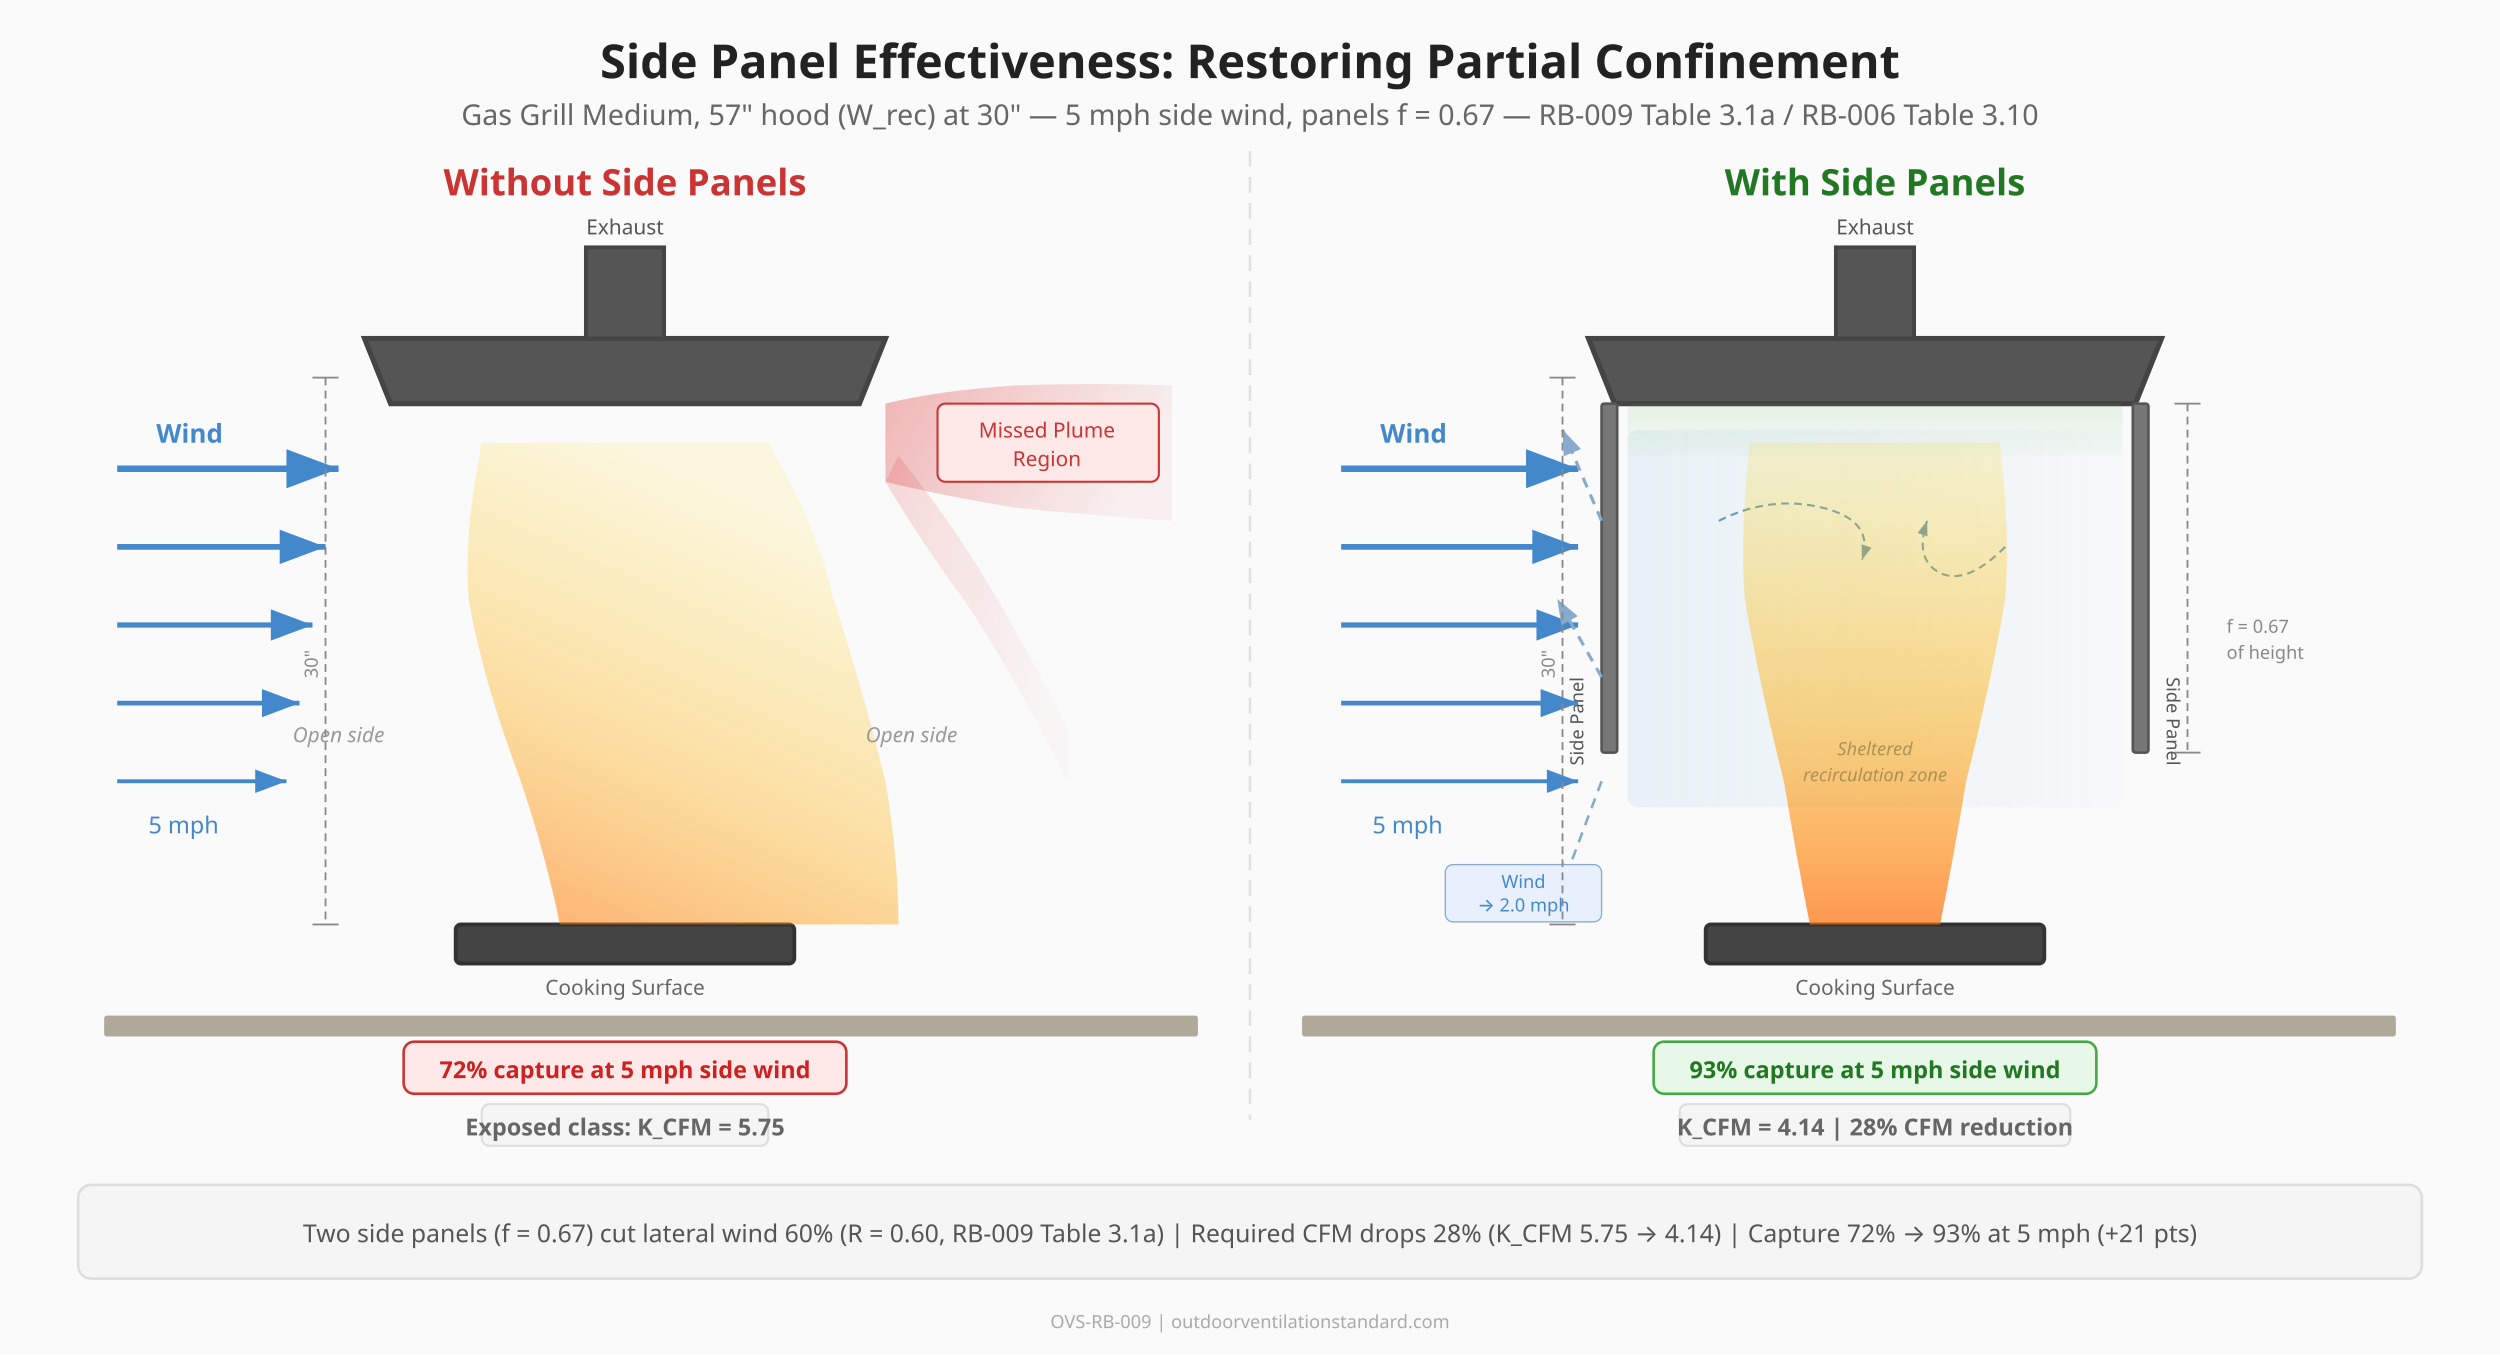
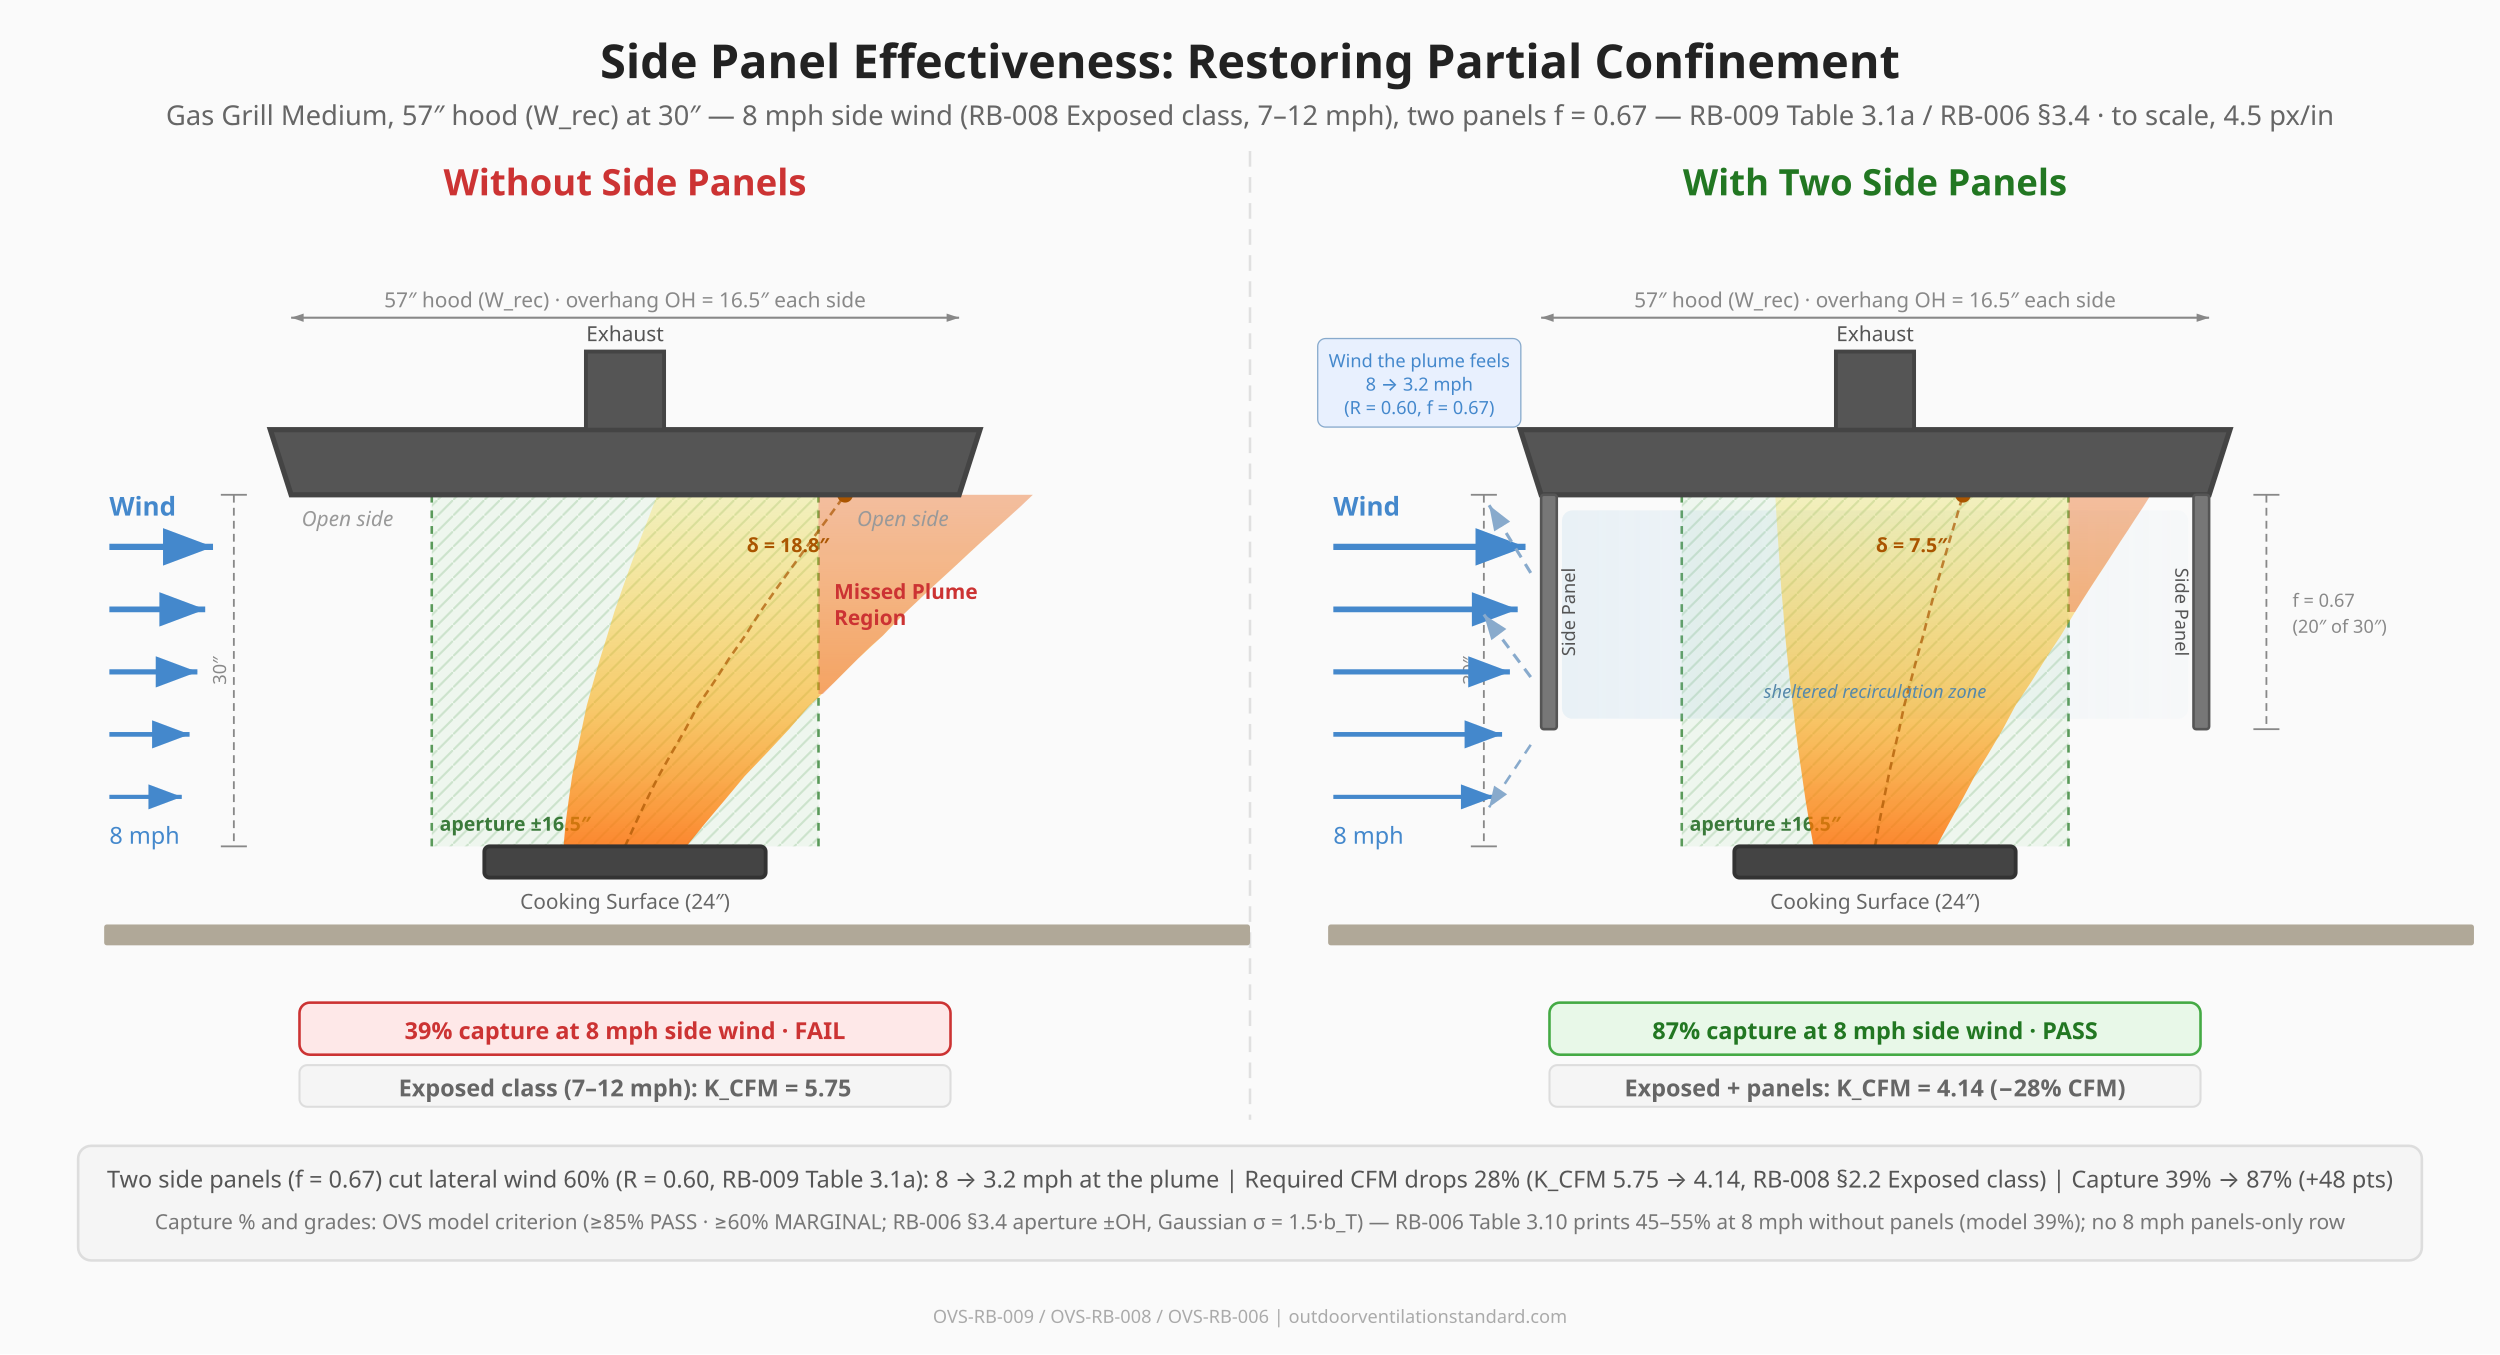
- <svg xmlns="http://www.w3.org/2000/svg" role="img" aria-label="Two front-view diagrams. Without side panels the 5 mph side wind pushes the plume out of the hood and capture is 72 percent; the exposed wind class requires K_CFM 5.75. With two side panels of fractional enclosure f = 0.67 the lateral wind is reduced 60 percent to 2.0 mph effective, capture rises to 93 percent, and K_CFM drops to 4.14, a 28 percent CFM reduction." viewBox="0 0 960 520" font-family="'Segoe UI', system-ui, -apple-system, sans-serif">
+ <svg xmlns="http://www.w3.org/2000/svg" role="img" aria-labelledby="spe-title" aria-describedby="spe-desc" viewBox="0 0 960 520" font-family="'Segoe UI', system-ui, -apple-system, sans-serif">
  <defs>
-     <linearGradient id="plumeGrad" x1="0" y1="1" x2="0" y2="0">
-       <stop offset="0%" stop-color="#FF6B00" stop-opacity="0.85" />
-       <stop offset="40%" stop-color="#FFA500" stop-opacity="0.6" />
+     <linearGradient id="spe-plume" x1="0" y1="1" x2="0" y2="0">
+       <stop offset="0%" stop-color="#FF6B00" stop-opacity="0.8" />
+       <stop offset="40%" stop-color="#FFA500" stop-opacity="0.55" />
      <stop offset="100%" stop-color="#FFD700" stop-opacity="0.2" />
    </linearGradient>
-     <linearGradient id="plumeDeflected" x1="0" y1="1" x2="0.4" y2="0">
-       <stop offset="0%" stop-color="#FF6B00" stop-opacity="0.75" />
-       <stop offset="40%" stop-color="#FFA500" stop-opacity="0.5" />
-       <stop offset="100%" stop-color="#FFD700" stop-opacity="0.15" />
-     </linearGradient>
-     <linearGradient id="missedRed" x1="0" y1="0" x2="1" y2="0.3">
-       <stop offset="0%" stop-color="#DD3333" stop-opacity="0.35" />
-       <stop offset="100%" stop-color="#DD3333" stop-opacity="0.05" />
-     </linearGradient>
-     <linearGradient id="captureGreen" x1="0" y1="0" x2="0" y2="1">
-       <stop offset="0%" stop-color="#44AA44" stop-opacity="0.18" />
-       <stop offset="100%" stop-color="#44AA44" stop-opacity="0.04" />
-     </linearGradient>
-     <linearGradient id="recirc" x1="0" y1="0" x2="1" y2="0">
+     <linearGradient id="spe-recirc" x1="0" y1="0" x2="1" y2="0">
      <stop offset="0%" stop-color="#88BBDD" stop-opacity="0.15" />
      <stop offset="100%" stop-color="#88BBDD" stop-opacity="0.03" />
    </linearGradient>
-     <marker id="windArrow" markerWidth="8" markerHeight="6" refX="8" refY="3" orient="auto">
+     <pattern id="spe-hatch" patternUnits="userSpaceOnUse" width="6" height="6">
+       <rect width="6" height="6" fill="#E8F4E8" />
+       <path d="M0,6 L6,0" stroke="#B8D8B8" stroke-width="0.8" />
+     </pattern>
+     <marker id="spe-wind" markerWidth="8" markerHeight="6" refX="8" refY="3" orient="auto">
      <path d="M0,0 L8,3 L0,6 Z" fill="#4488CC" />
    </marker>
-     <marker id="windArrowDeflect" markerWidth="8" markerHeight="6" refX="8" refY="3" orient="auto">
+     <marker id="spe-wind2" markerWidth="8" markerHeight="6" refX="8" refY="3" orient="auto">
      <path d="M0,0 L8,3 L0,6 Z" fill="#88AACC" />
    </marker>
-     <marker id="recircArrow" markerWidth="7" markerHeight="5" refX="7" refY="2.5" orient="auto">
-       <path d="M0,0 L7,2.5 L0,5 Z" fill="#6699BB" />
-     </marker>
-     <marker id="dimArrow" markerWidth="6" markerHeight="4" refX="6" refY="2" orient="auto">
+     <marker id="spe-dim" markerWidth="6" markerHeight="4" refX="6" refY="2" orient="auto">
      <path d="M0,0 L6,2 L0,4 Z" fill="#888" />
    </marker>
-     <marker id="dimArrowRev" markerWidth="6" markerHeight="4" refX="0" refY="2" orient="auto">
+     <marker id="spe-dimrev" markerWidth="6" markerHeight="4" refX="0" refY="2" orient="auto">
      <path d="M6,0 L0,2 L6,4 Z" fill="#888" />
    </marker>
  </defs>
  <rect width="960" height="520" fill="#FAFAFA" />
  <text x="480" y="30" text-anchor="middle" font-size="18" font-weight="600" fill="#222">Side Panel Effectiveness: Restoring Partial Confinement</text>
-   <text x="480" y="48" text-anchor="middle" font-size="11" fill="#666">Gas Grill Medium, 57" hood (W_rec) at 30" — 5 mph side wind, panels f = 0.67 — RB-009 Table 3.1a / RB-006 Table 3.10</text>
+   <text x="480" y="48" text-anchor="middle" font-size="10.5" fill="#666">Gas Grill Medium, 57″ hood (W_rec) at 30″ — 8 mph side wind (RB-008 Exposed class, 7–12 mph), two panels f = 0.67 — RB-009 Table 3.1a / RB-006 §3.4 · to scale, 4.5 px/in</text>
  <line x1="480" y1="58" x2="480" y2="430" stroke="#E0E0E0" stroke-width="1" stroke-dasharray="6,4" />
  <text x="240" y="75" text-anchor="middle" font-size="14" font-weight="600" fill="#CC3333">Without Side Panels</text>
-   <rect x="40" y="390" width="420" height="8" rx="1" fill="#B0A898" />
-   <rect x="175" y="355" width="130" height="15" rx="2" fill="#444" stroke="#333" stroke-width="1.5" />
-   <text x="240" y="382" text-anchor="middle" font-size="8" fill="#666">Cooking Surface</text>
-   <path d="M140,130 L150,155 L330,155 L340,130 Z" fill="#555" stroke="#444" stroke-width="2" />
-   <rect x="225" y="95" width="30" height="35" fill="#555" stroke="#444" stroke-width="1.5" />
-   <text x="240" y="90" text-anchor="middle" font-size="8" fill="#555">Exhaust</text>
-   <line x1="45" y1="180" x2="130" y2="180" stroke="#4488CC" stroke-width="2.5" marker-end="url(#windArrow)" />
-   <line x1="45" y1="210" x2="125" y2="210" stroke="#4488CC" stroke-width="2.2" marker-end="url(#windArrow)" />
-   <line x1="45" y1="240" x2="120" y2="240" stroke="#4488CC" stroke-width="2" marker-end="url(#windArrow)" />
-   <line x1="45" y1="270" x2="115" y2="270" stroke="#4488CC" stroke-width="1.8" marker-end="url(#windArrow)" />
-   <line x1="45" y1="300" x2="110" y2="300" stroke="#4488CC" stroke-width="1.5" marker-end="url(#windArrow)" />
-   <text x="60" y="170" font-size="10" fill="#4488CC" font-weight="600">Wind</text>
-   <text x="57" y="320" font-size="9" fill="#4488CC">5 mph</text>
-   <path d="M215,355 Q210,330 200,300 Q185,260 180,230 Q178,205 185,170 L295,170 Q315,205 320,230 Q330,260 340,300 Q345,330 345,355 Z" fill="url(#plumeDeflected)" opacity="0.75" />
-   <path d="M340,155 Q360,150 390,148 Q420,147 450,148 L450,200 Q420,198 390,195 Q360,190 340,185 Z" fill="url(#missedRed)" />
-   <path d="M340,185 Q355,210 370,230 Q390,260 410,300 L410,280 Q395,250 380,225 Q365,200 345,175 Z" fill="url(#missedRed)" opacity="0.5" />
-   <rect x="360" y="155" width="85" height="30" rx="3" fill="#FEE8E8" stroke="#CC3333" stroke-width="0.8" />
-   <text x="402" y="168" text-anchor="middle" font-size="8" fill="#CC3333" font-weight="500">Missed Plume</text>
-   <text x="402" y="179" text-anchor="middle" font-size="8" fill="#CC3333" font-weight="500">Region</text>
-   <text x="130" y="285" text-anchor="middle" font-size="8" fill="#999" font-style="italic">Open side</text>
-   <text x="350" y="285" text-anchor="middle" font-size="8" fill="#999" font-style="italic">Open side</text>
-   <line x1="125" y1="145" x2="125" y2="355" stroke="#888" stroke-width="0.7" stroke-dasharray="3,2" />
-   <line x1="120" y1="145" x2="130" y2="145" stroke="#888" stroke-width="0.7" />
-   <line x1="120" y1="355" x2="130" y2="355" stroke="#888" stroke-width="0.7" />
-   <text x="122" y="255" text-anchor="middle" font-size="7" fill="#888" transform="rotate(-90,122,255)">30"</text>
-   <rect x="155" y="400" width="170" height="20" rx="4" fill="#FEE8E8" stroke="#CC3333" stroke-width="1" />
-   <text x="240" y="414" text-anchor="middle" font-size="9" fill="#CC2222" font-weight="600">72% capture at 5 mph side wind</text>
-   <rect x="185" y="424" width="110" height="16" rx="3" fill="#F5F5F5" stroke="#DDD" stroke-width="0.8" />
-   <text x="240" y="436" text-anchor="middle" font-size="9" fill="#666" font-weight="600">Exposed class: K_CFM = 5.75</text>
-   <text x="720" y="75" text-anchor="middle" font-size="14" font-weight="600" fill="#227722">With Side Panels</text>
-   <rect x="500" y="390" width="420" height="8" rx="1" fill="#B0A898" />
-   <rect x="655" y="355" width="130" height="15" rx="2" fill="#444" stroke="#333" stroke-width="1.5" />
-   <text x="720" y="382" text-anchor="middle" font-size="8" fill="#666">Cooking Surface</text>
-   <path d="M610,130 L620,155 L820,155 L830,130 Z" fill="#555" stroke="#444" stroke-width="2" />
-   <rect x="705" y="95" width="30" height="35" fill="#555" stroke="#444" stroke-width="1.5" />
-   <text x="720" y="90" text-anchor="middle" font-size="8" fill="#555">Exhaust</text>
-   <rect x="615" y="155" width="6" height="134" rx="1" fill="#777" stroke="#555" stroke-width="1" />
-   <text x="608" y="260" text-anchor="end" font-size="7" fill="#555" transform="rotate(-90,608,260)">Side Panel</text>
-   <rect x="819" y="155" width="6" height="134" rx="1" fill="#777" stroke="#555" stroke-width="1" />
-   <text x="832" y="260" text-anchor="start" font-size="7" fill="#555" transform="rotate(90,832,260)">Side Panel</text>
-   <line x1="840" y1="155" x2="840" y2="289" stroke="#888" stroke-width="0.7" stroke-dasharray="3,2" />
-   <line x1="835" y1="155" x2="845" y2="155" stroke="#888" stroke-width="0.7" />
-   <line x1="835" y1="289" x2="845" y2="289" stroke="#888" stroke-width="0.7" />
-   <text x="855" y="243" font-size="7" fill="#888">f = 0.67</text>
-   <text x="855" y="253" font-size="7" fill="#888">of height</text>
-   <line x1="515" y1="180" x2="606" y2="180" stroke="#4488CC" stroke-width="2.5" marker-end="url(#windArrow)" />
-   <line x1="515" y1="210" x2="606" y2="210" stroke="#4488CC" stroke-width="2.2" marker-end="url(#windArrow)" />
-   <line x1="515" y1="240" x2="606" y2="240" stroke="#4488CC" stroke-width="2" marker-end="url(#windArrow)" />
-   <line x1="515" y1="270" x2="606" y2="270" stroke="#4488CC" stroke-width="1.8" marker-end="url(#windArrow)" />
-   <line x1="515" y1="300" x2="606" y2="300" stroke="#4488CC" stroke-width="1.5" marker-end="url(#windArrow)" />
-   <text x="530" y="170" font-size="10" fill="#4488CC" font-weight="600">Wind</text>
-   <text x="527" y="320" font-size="9" fill="#4488CC">5 mph</text>
-   <line x1="615" y1="200" x2="600" y2="165" stroke="#88AACC" stroke-width="1.2" marker-end="url(#windArrowDeflect)" stroke-dasharray="4,3" />
-   <line x1="615" y1="260" x2="598" y2="230" stroke="#88AACC" stroke-width="1.2" marker-end="url(#windArrowDeflect)" stroke-dasharray="4,3" />
-   <line x1="615" y1="300" x2="600" y2="340" stroke="#88AACC" stroke-width="1" marker-end="url(#windArrowDeflect)" stroke-dasharray="4,3" />
-   <rect x="555" y="332" width="60" height="22" rx="3" fill="#E8F0FE" stroke="#88AACC" stroke-width="0.5" />
-   <text x="585" y="341" text-anchor="middle" font-size="7" fill="#4488CC" font-weight="500">Wind</text>
-   <text x="585" y="350" text-anchor="middle" font-size="7" fill="#4488CC" font-weight="500">→ 2.0 mph</text>
-   <rect x="625" y="165" width="190" height="145" rx="4" fill="url(#recirc)" />
-   <path d="M660,200 Q680,190 700,195 Q720,200 715,215" fill="none" stroke="#6699BB" stroke-width="0.8" marker-end="url(#recircArrow)" stroke-dasharray="3,2" />
-   <path d="M770,210 Q755,225 745,220 Q735,215 740,200" fill="none" stroke="#6699BB" stroke-width="0.8" marker-end="url(#recircArrow)" stroke-dasharray="3,2" />
-   <text x="720" y="290" text-anchor="middle" font-size="7" fill="#5588AA" font-style="italic">Sheltered</text>
-   <text x="720" y="300" text-anchor="middle" font-size="7" fill="#5588AA" font-style="italic">recirculation zone</text>
-   <path d="M695,355 Q690,330 685,300 Q675,260 670,230 Q668,205 672,170 L768,170 Q772,205 770,230 Q765,260 755,300 Q750,330 745,355 Z" fill="url(#plumeGrad)" opacity="0.8" />
-   <rect x="625" y="155" width="190" height="20" rx="2" fill="url(#captureGreen)" opacity="0.6" />
-   <line x1="600" y1="145" x2="600" y2="355" stroke="#888" stroke-width="0.7" stroke-dasharray="3,2" />
-   <line x1="595" y1="145" x2="605" y2="145" stroke="#888" stroke-width="0.7" />
-   <line x1="595" y1="355" x2="605" y2="355" stroke="#888" stroke-width="0.7" />
-   <text x="597" y="255" text-anchor="middle" font-size="7" fill="#888" transform="rotate(-90,597,255)">30"</text>
-   <rect x="635" y="400" width="170" height="20" rx="4" fill="#E8F8E8" stroke="#44AA44" stroke-width="1" />
-   <text x="720" y="414" text-anchor="middle" font-size="9" fill="#227722" font-weight="600">93% capture at 5 mph side wind</text>
-   <rect x="645" y="424" width="150" height="16" rx="3" fill="#F5F5F5" stroke="#DDD" stroke-width="0.8" />
-   <text x="720" y="436" text-anchor="middle" font-size="9" fill="#666" font-weight="600">K_CFM = 4.14 | 28% CFM reduction</text>
-   <rect x="30" y="455" width="900" height="36" rx="5" fill="#F5F5F5" stroke="#DDD" stroke-width="1" />
-   <text x="480" y="477" text-anchor="middle" font-size="9.5" fill="#555">
-     Two side panels (f = 0.67) cut lateral wind 60% (R = 0.60, RB-009 Table 3.1a) | Required CFM drops 28% (K_CFM 5.75 → 4.14) | Capture 72% → 93% at 5 mph (+21 pts)
-   </text>
-   <text x="480" y="510" text-anchor="middle" font-size="7" fill="#AAA">OVS-RB-009 | outdoorventilationstandard.com</text>
+   <rect x="40" y="355" width="440" height="8" rx="1" fill="#B0A898" />
+   <line x1="111.8" y1="122" x2="368.3" y2="122" stroke="#888" stroke-width="0.8" marker-start="url(#spe-dimrev)" marker-end="url(#spe-dim)" />
+   <text x="240" y="118" text-anchor="middle" font-size="8" fill="#888">57″ hood (W_rec) · overhang OH = 16.5″ each side</text>
+   <rect x="165.8" y="190" width="148.5" height="135" fill="url(#spe-hatch)" opacity="0.7" />
+   <line x1="165.8" y1="190" x2="165.8" y2="325" stroke="#5A9A5A" stroke-width="1" stroke-dasharray="3,3" />
+   <line x1="314.3" y1="190" x2="314.3" y2="325" stroke="#5A9A5A" stroke-width="1" stroke-dasharray="3,3" />
+   <text x="168.8" y="319" font-size="7.5" fill="#3a7a3a" font-weight="600">aperture ±16.5″</text>
+   <polygon points="216.4,325.0 217.2,316.0 218.4,307.0 219.7,298.0 221.5,289.0 223.4,280.0 225.3,271.0 227.8,262.0 230.4,253.0 233.2,244.0 235.9,235.0 239.0,226.0 242.2,217.0 245.5,208.0 249.0,199.0 252.4,190.0 396.6,190.0 386.9,199.0 376.9,208.0 367.2,217.0 357.4,226.0 347.9,235.0 339.1,244.0 329.4,253.0 320.4,262.0 310.8,271.0 303.0,280.0 294.6,289.0 286.0,298.0 278.5,307.0 270.9,316.0 263.6,325.0" fill="url(#spe-plume)" />
+   <polygon points="314.3,266.5 316.0,266.5 320.4,262.0 324.9,257.5 329.4,253.0 334.0,248.5 339.1,244.0 343.2,239.5 347.9,235.0 352.7,230.5 357.4,226.0 362.3,221.5 367.2,217.0 372.0,212.5 376.9,208.0 381.9,203.5 386.9,199.0 391.9,194.5 396.6,190.0 314.3,190.0" fill="#DD3333" opacity="0.28" />
+   <polyline points="240.0,325.0 244.1,316.0 248.4,307.0 252.9,298.0 258.0,289.0 263.2,280.0 268.0,271.0 274.1,262.0 279.9,253.0 286.2,244.0 291.9,235.0 298.2,226.0 304.7,217.0 311.2,208.0 317.9,199.0 324.5,190.0" fill="none" stroke="#AA5500" stroke-width="1" stroke-dasharray="3,2" opacity="0.7" />
+   <circle cx="324.5" cy="190" r="3" fill="#AA5500" />
+   <text x="318.5" y="212" text-anchor="end" font-size="7.5" fill="#AA5500" font-weight="600">δ = 18.8″</text>
+   <path d="M103.8,165 L111.8,190 L368.3,190 L376.3,165 Z" fill="#555" stroke="#444" stroke-width="2" />
+   <rect x="225" y="135" width="30" height="30" fill="#555" stroke="#444" stroke-width="1.5" />
+   <text x="240" y="131" text-anchor="middle" font-size="8" fill="#555">Exhaust</text>
+   <rect x="186" y="325" width="108" height="12" rx="2" fill="#444" stroke="#333" stroke-width="1.5" />
+   <text x="240" y="349" text-anchor="middle" font-size="8" fill="#666">Cooking Surface (24″)</text>
+   <line x1="89.8" y1="190" x2="89.8" y2="325" stroke="#888" stroke-width="0.7" stroke-dasharray="3,2" />
+   <line x1="84.8" y1="190" x2="94.8" y2="190" stroke="#888" stroke-width="0.7" />
+   <line x1="84.8" y1="325" x2="94.8" y2="325" stroke="#888" stroke-width="0.7" />
+   <text x="86.8" y="257.5" text-anchor="middle" font-size="7" fill="#888" transform="rotate(-90,86.8,257.5)">30″</text>
+   <text x="42" y="198" font-size="10" fill="#4488CC" font-weight="600">Wind</text>
+   <text x="42" y="324" font-size="9" fill="#4488CC">8 mph</text>
+   <line x1="42" y1="210" x2="81.8" y2="210" stroke="#4488CC" stroke-width="2.4" marker-end="url(#spe-wind)" />
+   <line x1="42" y1="234" x2="78.8" y2="234" stroke="#4488CC" stroke-width="2.2" marker-end="url(#spe-wind)" />
+   <line x1="42" y1="258" x2="75.8" y2="258" stroke="#4488CC" stroke-width="2.0" marker-end="url(#spe-wind)" />
+   <line x1="42" y1="282" x2="72.8" y2="282" stroke="#4488CC" stroke-width="1.8" marker-end="url(#spe-wind)" />
+   <line x1="42" y1="306" x2="69.8" y2="306" stroke="#4488CC" stroke-width="1.6" marker-end="url(#spe-wind)" />
+   <text x="115.8" y="202" font-size="8" fill="#999" font-style="italic">Open side</text>
+   <text x="364.3" y="202" text-anchor="end" font-size="8" fill="#999" font-style="italic">Open side</text>
+   <text x="320.3" y="230" font-size="8" fill="#CC3333" font-weight="600">Missed Plume</text>
+   <text x="320.3" y="240" font-size="8" fill="#CC3333" font-weight="600">Region</text>
+   <rect x="115" y="385" width="250" height="20" rx="4" fill="#FEE8E8" stroke="#CC3333" stroke-width="1" />
+   <text x="240" y="399" text-anchor="middle" font-size="9" fill="#CC3333" font-weight="600">39% capture at 8 mph side wind · FAIL</text>
+   <rect x="115" y="409" width="250" height="16" rx="3" fill="#F5F5F5" stroke="#DDD" stroke-width="0.8" />
+   <text x="240" y="421" text-anchor="middle" font-size="9" fill="#666" font-weight="600">Exposed class (7–12 mph): K_CFM = 5.75</text>
+   <text x="720" y="75" text-anchor="middle" font-size="14" font-weight="600" fill="#227722">With Two Side Panels</text>
+   <rect x="510" y="355" width="440" height="8" rx="1" fill="#B0A898" />
+   <line x1="591.8" y1="122" x2="848.3" y2="122" stroke="#888" stroke-width="0.8" marker-start="url(#spe-dimrev)" marker-end="url(#spe-dim)" />
+   <text x="720" y="118" text-anchor="middle" font-size="8" fill="#888">57″ hood (W_rec) · overhang OH = 16.5″ each side</text>
+   <rect x="645.8" y="190" width="148.5" height="135" fill="url(#spe-hatch)" opacity="0.7" />
+   <line x1="645.8" y1="190" x2="645.8" y2="325" stroke="#5A9A5A" stroke-width="1" stroke-dasharray="3,3" />
+   <line x1="794.3" y1="190" x2="794.3" y2="325" stroke="#5A9A5A" stroke-width="1" stroke-dasharray="3,3" />
+   <text x="648.8" y="319" font-size="7.5" fill="#3a7a3a" font-weight="600">aperture ±16.5″</text>
+   <rect x="599.8" y="196" width="240.5" height="80" rx="4" fill="url(#spe-recirc)" />
+   <polygon points="696.4,325.0 694.8,316.0 693.3,307.0 692.0,298.0 690.7,289.0 689.5,280.0 688.5,271.0 687.4,262.0 686.4,253.0 685.5,244.0 684.8,235.0 684.0,226.0 683.4,217.0 682.8,208.0 682.2,199.0 681.7,190.0 825.9,190.0 820.1,199.0 814.2,208.0 808.4,217.0 802.5,226.0 796.8,235.0 791.4,244.0 785.5,253.0 779.9,262.0 773.9,271.0 769.1,280.0 763.8,289.0 758.3,298.0 753.5,307.0 748.5,316.0 743.6,325.0" fill="url(#spe-plume)" />
+   <polygon points="794.3,235.0 796.8,235.0 799.6,230.5 802.5,226.0 805.4,221.5 808.4,217.0 811.3,212.5 814.2,208.0 817.2,203.5 820.1,199.0 823.1,194.5 825.9,190.0 794.3,190.0" fill="#DD3333" opacity="0.28" />
+   <polyline points="720.0,325.0 721.6,316.0 723.4,307.0 725.2,298.0 727.2,289.0 729.3,280.0 731.2,271.0 733.6,262.0 736.0,253.0 738.5,244.0 740.8,235.0 743.3,226.0 745.9,217.0 748.5,208.0 751.2,199.0 753.8,190.0" fill="none" stroke="#AA5500" stroke-width="1" stroke-dasharray="3,2" opacity="0.7" />
+   <circle cx="753.8" cy="190" r="3" fill="#AA5500" />
+   <text x="747.8" y="212" text-anchor="end" font-size="7.5" fill="#AA5500" font-weight="600">δ = 7.5″</text>
+   <path d="M583.8,165 L591.8,190 L848.3,190 L856.3,165 Z" fill="#555" stroke="#444" stroke-width="2" />
+   <rect x="705" y="135" width="30" height="30" fill="#555" stroke="#444" stroke-width="1.5" />
+   <text x="720" y="131" text-anchor="middle" font-size="8" fill="#555">Exhaust</text>
+   <rect x="666" y="325" width="108" height="12" rx="2" fill="#444" stroke="#333" stroke-width="1.5" />
+   <text x="720" y="349" text-anchor="middle" font-size="8" fill="#666">Cooking Surface (24″)</text>
+   <line x1="569.8" y1="190" x2="569.8" y2="325" stroke="#888" stroke-width="0.7" stroke-dasharray="3,2" />
+   <line x1="564.8" y1="190" x2="574.8" y2="190" stroke="#888" stroke-width="0.7" />
+   <line x1="564.8" y1="325" x2="574.8" y2="325" stroke="#888" stroke-width="0.7" />
+   <text x="566.8" y="257.5" text-anchor="middle" font-size="7" fill="#888" transform="rotate(-90,566.8,257.5)">30″</text>
+   <text x="512" y="198" font-size="10" fill="#4488CC" font-weight="600">Wind</text>
+   <text x="512" y="324" font-size="9" fill="#4488CC">8 mph</text>
+   <line x1="512" y1="210" x2="585.8" y2="210" stroke="#4488CC" stroke-width="2.4" marker-end="url(#spe-wind)" />
+   <line x1="512" y1="234" x2="582.8" y2="234" stroke="#4488CC" stroke-width="2.2" marker-end="url(#spe-wind)" />
+   <line x1="512" y1="258" x2="579.8" y2="258" stroke="#4488CC" stroke-width="2.0" marker-end="url(#spe-wind)" />
+   <line x1="512" y1="282" x2="576.8" y2="282" stroke="#4488CC" stroke-width="1.8" marker-end="url(#spe-wind)" />
+   <line x1="512" y1="306" x2="573.8" y2="306" stroke="#4488CC" stroke-width="1.6" marker-end="url(#spe-wind)" />
+   <rect x="591.8" y="190" width="6" height="90" rx="1" fill="#777" stroke="#555" stroke-width="1" />
+   <rect x="842.3" y="190" width="6" height="90" rx="1" fill="#777" stroke="#555" stroke-width="1" />
+   <text x="604.8" y="235" text-anchor="middle" font-size="7" fill="#555" transform="rotate(-90,604.8,235)">Side Panel</text>
+   <text x="835.3" y="235" text-anchor="middle" font-size="7" fill="#555" transform="rotate(90,835.3,235)">Side Panel</text>
+   <line x1="870.3" y1="190" x2="870.3" y2="280" stroke="#888" stroke-width="0.7" stroke-dasharray="3,2" />
+   <line x1="865.3" y1="190" x2="875.3" y2="190" stroke="#888" stroke-width="0.7" />
+   <line x1="865.3" y1="280" x2="875.3" y2="280" stroke="#888" stroke-width="0.7" />
+   <text x="880.3" y="233" font-size="7" fill="#888">f = 0.67</text>
+   <text x="880.3" y="243" font-size="7" fill="#888">(20″ of 30″)</text>
+   <line x1="587.8" y1="220" x2="571.8" y2="194" stroke="#88AACC" stroke-width="1.2" marker-end="url(#spe-wind2)" stroke-dasharray="4,3" />
+   <line x1="587.8" y1="260" x2="569.8" y2="236" stroke="#88AACC" stroke-width="1.2" marker-end="url(#spe-wind2)" stroke-dasharray="4,3" />
+   <line x1="587.8" y1="286" x2="571.8" y2="310" stroke="#88AACC" stroke-width="1" marker-end="url(#spe-wind2)" stroke-dasharray="4,3" />
+   <rect x="506" y="130" width="78" height="34" rx="3" fill="#E8F0FE" stroke="#88AACC" stroke-width="0.5" />
+   <text x="545" y="141" text-anchor="middle" font-size="7" fill="#4488CC" font-weight="500">Wind the plume feels</text>
+   <text x="545" y="150" text-anchor="middle" font-size="7" fill="#4488CC" font-weight="500">8 → 3.2 mph</text>
+   <text x="545" y="159" text-anchor="middle" font-size="7" fill="#4488CC" font-weight="500">(R = 0.60, f = 0.67)</text>
+   <text x="720" y="268" text-anchor="middle" font-size="7" fill="#5588AA" font-style="italic">sheltered recirculation zone</text>
+   <rect x="595" y="385" width="250" height="20" rx="4" fill="#E8F8E8" stroke="#44AA44" stroke-width="1" />
+   <text x="720" y="399" text-anchor="middle" font-size="9" fill="#227722" font-weight="600">87% capture at 8 mph side wind · PASS</text>
+   <rect x="595" y="409" width="250" height="16" rx="3" fill="#F5F5F5" stroke="#DDD" stroke-width="0.8" />
+   <text x="720" y="421" text-anchor="middle" font-size="9" fill="#666" font-weight="600">Exposed + panels: K_CFM = 4.14 (−28% CFM)</text>
+   <rect x="30" y="440" width="900" height="44" rx="5" fill="#F5F5F5" stroke="#DDD" stroke-width="1" />
+   <text x="480" y="456" text-anchor="middle" font-size="9" fill="#555">Two side panels (f = 0.67) cut lateral wind 60% (R = 0.60, RB-009 Table 3.1a): 8 → 3.2 mph at the plume | Required CFM drops 28% (K_CFM 5.75 → 4.14, RB-008 §2.2 Exposed class) | Capture 39% → 87% (+48 pts)</text>
+   <text x="480" y="472" text-anchor="middle" font-size="8" fill="#777">Capture % and grades: OVS model criterion (≥85% PASS · ≥60% MARGINAL; RB-006 §3.4 aperture ±OH, Gaussian σ = 1.5·b_T) — RB-006 Table 3.10 prints 45–55% at 8 mph without panels (model 39%); no 8 mph panels-only row</text>
+   <text x="480" y="508" text-anchor="middle" font-size="7" fill="#AAA">OVS-RB-009 / OVS-RB-008 / OVS-RB-006 | outdoorventilationstandard.com</text>
</svg>
